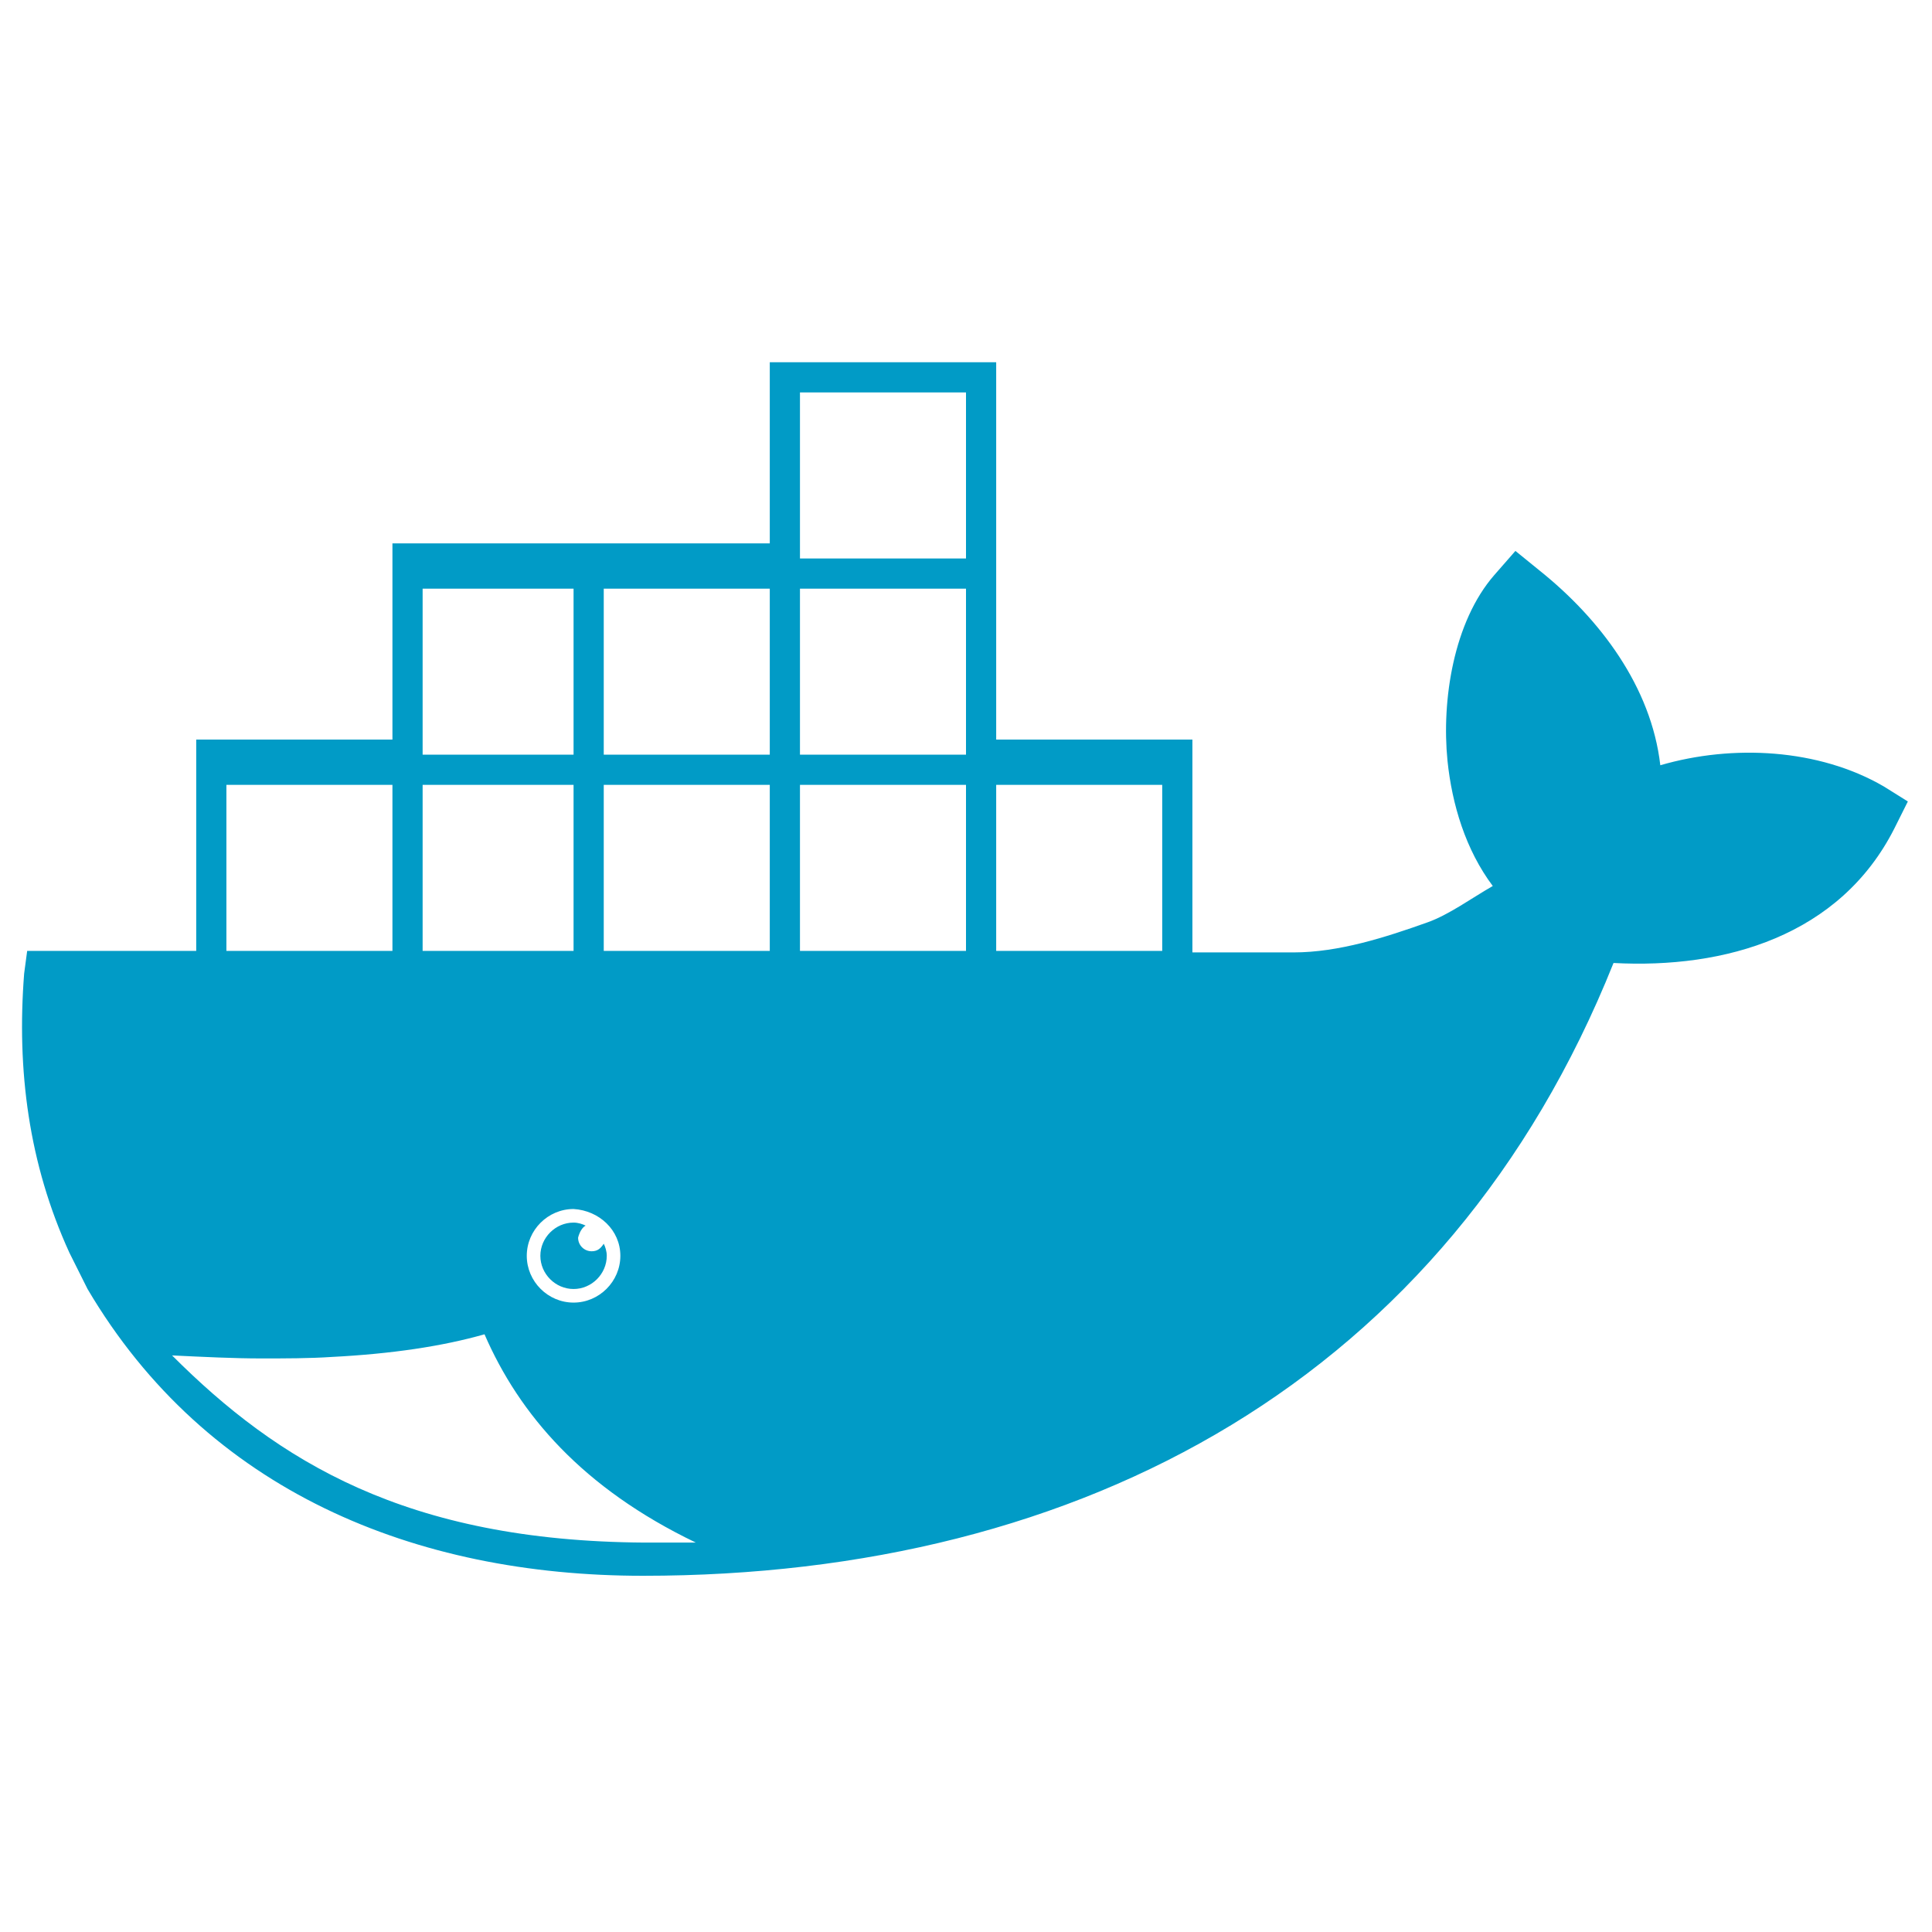
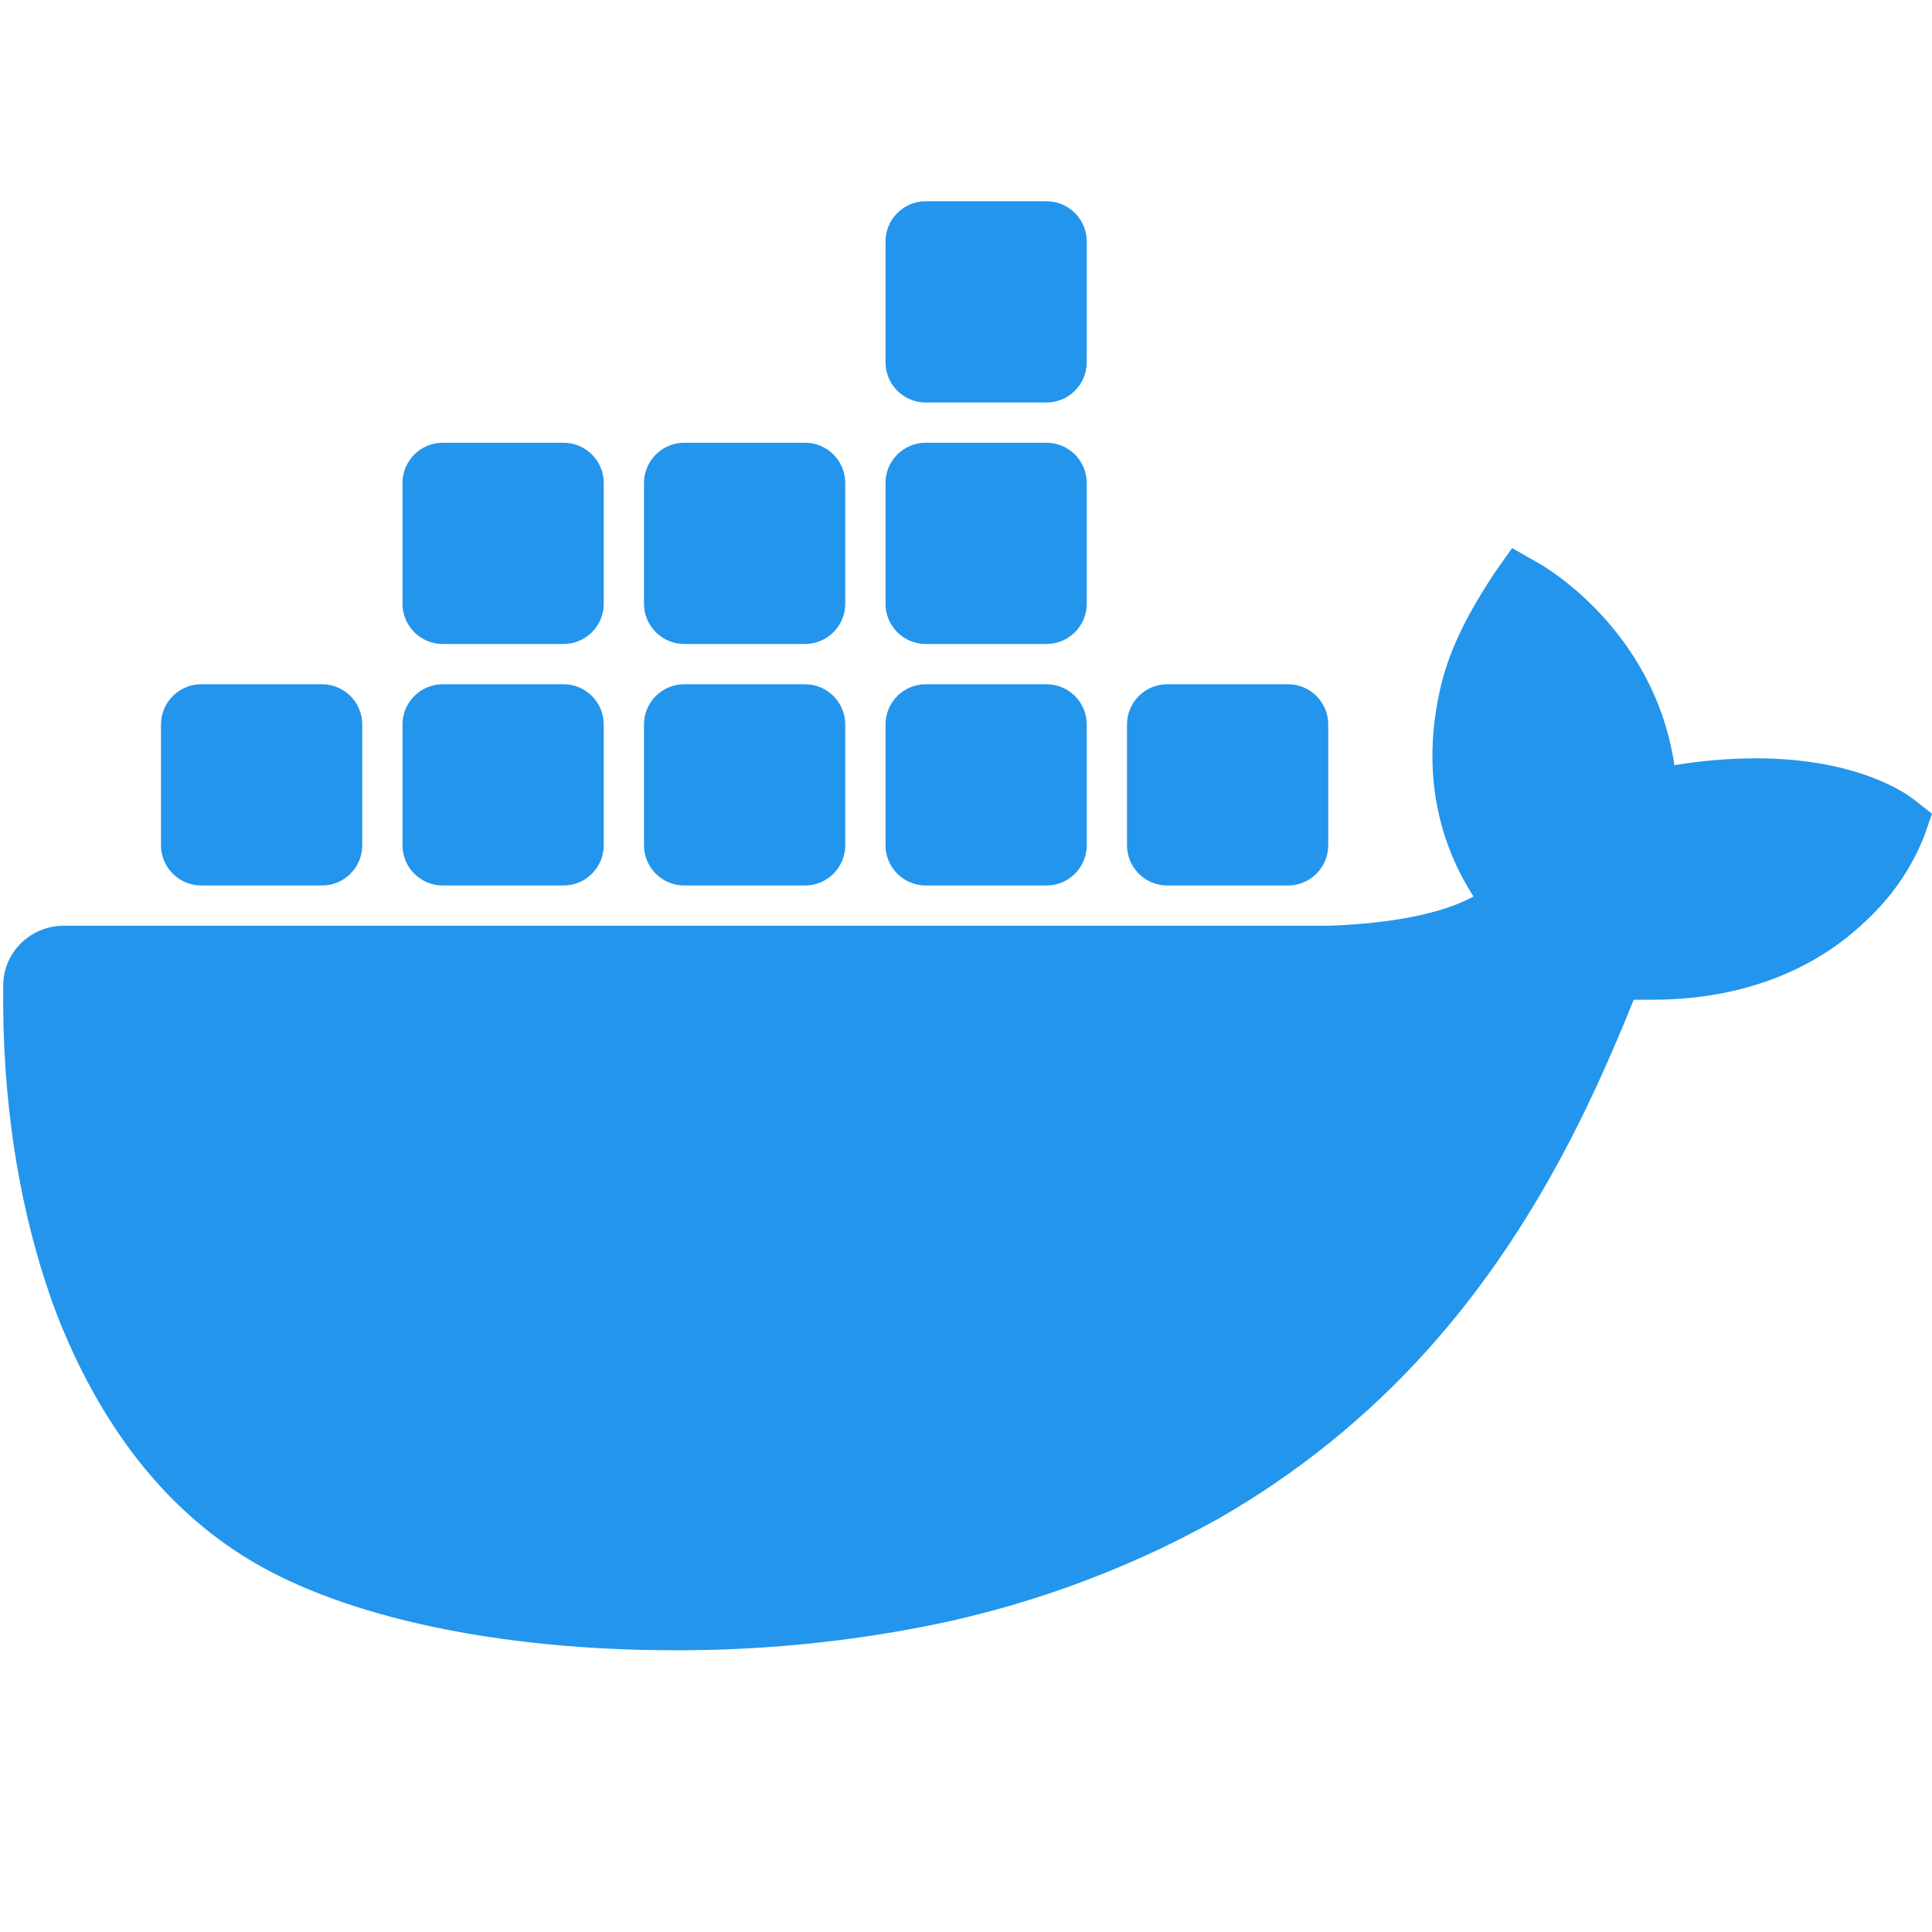
- <svg viewBox="0 0 128 128">
-   <path d="M124.8 52.1c-4.3-2.5-10-2.8-14.8-1.4-.6-5.2-4-9.7-8-12.9l-1.6-1.3-1.4 1.6c-2.7 3.1-3.5 8.3-3.1 12.3.3 2.9 1.2 5.9 3 8.3-1.4.8-2.9 1.9-4.3 2.4-2.8 1-5.9 2-8.9 2H79V49H66V24H51v12H26v13H13v14H1.8l-.2 1.5c-.5 6.4.3 12.6 3 18.5l1.1 2.2.1.2c7.9 13.4 21.7 19 36.8 19 29.2 0 53.3-13.1 64.3-40.6 7.4.4 15-1.8 18.6-8.9l.9-1.8-1.6-1zM28 39h10v11H28V39zm13.1 44.2c0 1.7-1.4 3.1-3.1 3.1-1.7 0-3.1-1.4-3.1-3.1 0-1.7 1.4-3.1 3.1-3.1 1.7.1 3.1 1.4 3.1 3.1zM28 52h10v11H28V52zm-13 0h11v11H15V52zm27.7 50.2c-15.8-.1-24.3-5.4-31.3-12.4 2.1.1 4.1.2 5.9.2 1.6 0 3.2 0 4.7-.1 3.9-.2 7.3-.7 10.1-1.5 2.3 5.3 6.5 10.2 14 13.8h-3.4zM51 63H40V52h11v11zm0-13H40V39h11v11zm13 13H53V52h11v11zm0-13H53V39h11v11zm0-13H53V26h11v11zm13 26H66V52h11v11zM38.8 81.2c-.2-.1-.5-.2-.8-.2-1.2 0-2.2 1-2.2 2.2 0 1.2 1 2.2 2.2 2.2s2.2-1 2.2-2.2c0-.3-.1-.6-.2-.8-.2.3-.4.5-.8.5-.5 0-.9-.4-.9-.9.1-.4.3-.7.5-.8z" fill="#019BC6" />
+ <svg xmlns="http://www.w3.org/2000/svg" viewBox="0 0 48 48" width="48px" height="48px">
+   <path fill="#2395ec" d="M47.527,19.847c-0.13-0.102-1.345-1.007-3.908-1.007c-0.677,0.003-1.352,0.06-2.019,0.171 c-0.496-3.354-3.219-4.93-3.345-5.003l-0.688-0.392l-0.453,0.644c-0.567,0.866-1.068,1.76-1.311,2.763 c-0.459,1.915-0.18,3.713,0.806,5.25C35.417,22.928,33.386,22.986,33,23H1.582c-0.826,0.001-1.496,0.66-1.501,1.474 c-0.037,2.733,0.353,5.553,1.306,8.119c1.089,2.818,2.71,4.894,4.818,6.164C8.567,40.184,12.405,41,16.756,41 c1.965,0.006,3.927-0.169,5.859-0.524c2.686-0.487,5.271-1.413,7.647-2.74c1.958-1.119,3.72-2.542,5.219-4.215 c2.505-2.798,3.997-5.913,5.107-8.682c0.149,0,0.298,0,0.442,0c2.743,0,4.429-1.083,5.359-1.99 c0.618-0.579,1.101-1.284,1.414-2.065L48,20.216L47.527,19.847z" />
+   <path fill="#2395ec" d="M8,22H5c-0.552,0-1-0.448-1-1v-3c0-0.552,0.448-1,1-1h3c0.552,0,1,0.448,1,1v3 C9,21.552,8.552,22,8,22z" />
+   <path fill="#2395ec" d="M14,22h-3c-0.552,0-1-0.448-1-1v-3c0-0.552,0.448-1,1-1h3c0.552,0,1,0.448,1,1v3 C15,21.552,14.552,22,14,22z" />
+   <path fill="#2395ec" d="M20,22h-3c-0.552,0-1-0.448-1-1v-3c0-0.552,0.448-1,1-1h3c0.552,0,1,0.448,1,1v3 C21,21.552,20.552,22,20,22z" />
+   <path fill="#2395ec" d="M26,22h-3c-0.552,0-1-0.448-1-1v-3c0-0.552,0.448-1,1-1h3c0.552,0,1,0.448,1,1v3 C27,21.552,26.552,22,26,22z" />
+   <path fill="#2395ec" d="M14,16h-3c-0.552,0-1-0.448-1-1v-3c0-0.552,0.448-1,1-1h3c0.552,0,1,0.448,1,1v3 C15,15.552,14.552,16,14,16z" />
+   <path fill="#2395ec" d="M20,16h-3c-0.552,0-1-0.448-1-1v-3c0-0.552,0.448-1,1-1h3c0.552,0,1,0.448,1,1v3 C21,15.552,20.552,16,20,16z" />
+   <path fill="#2395ec" d="M26,16h-3c-0.552,0-1-0.448-1-1v-3c0-0.552,0.448-1,1-1h3c0.552,0,1,0.448,1,1v3 C27,15.552,26.552,16,26,16z" />
+   <path fill="#2395ec" d="M26,10h-3c-0.552,0-1-0.448-1-1V6c0-0.552,0.448-1,1-1h3c0.552,0,1,0.448,1,1v3 C27,9.552,26.552,10,26,10z" />
+   <path fill="#2395ec" d="M32,22h-3c-0.552,0-1-0.448-1-1v-3c0-0.552,0.448-1,1-1h3c0.552,0,1,0.448,1,1v3 C33,21.552,32.552,22,32,22z" />
</svg>
